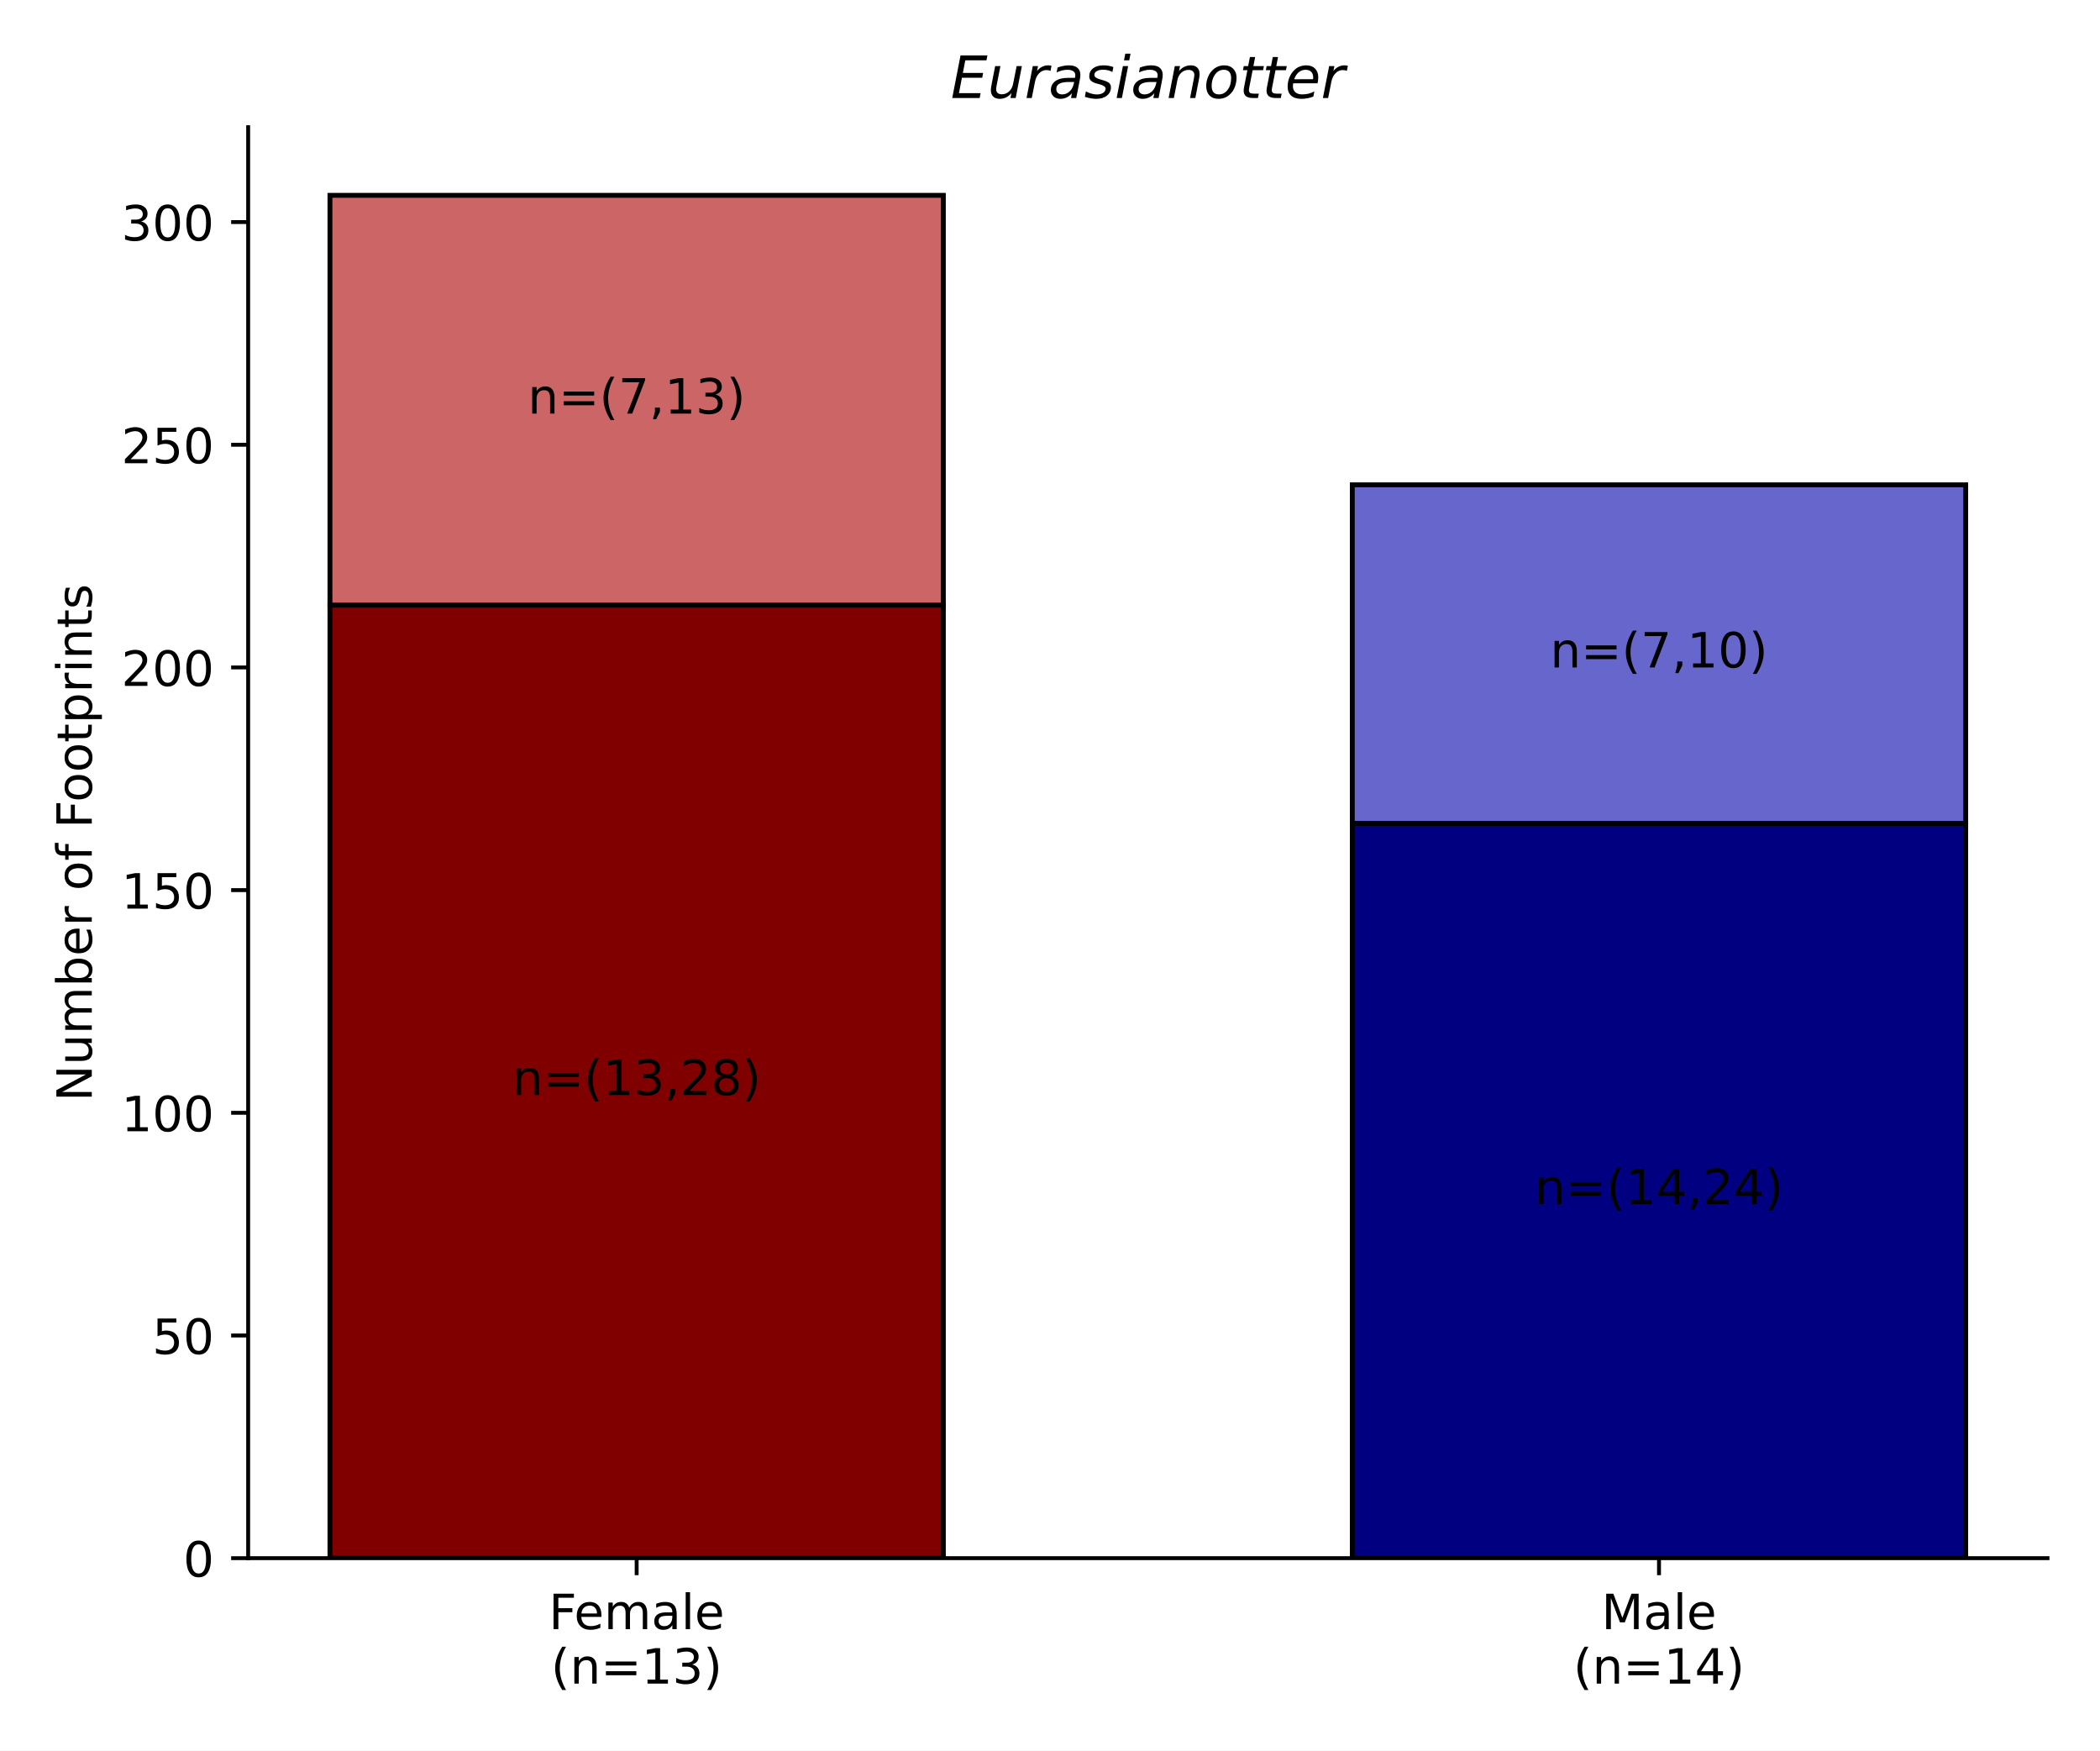
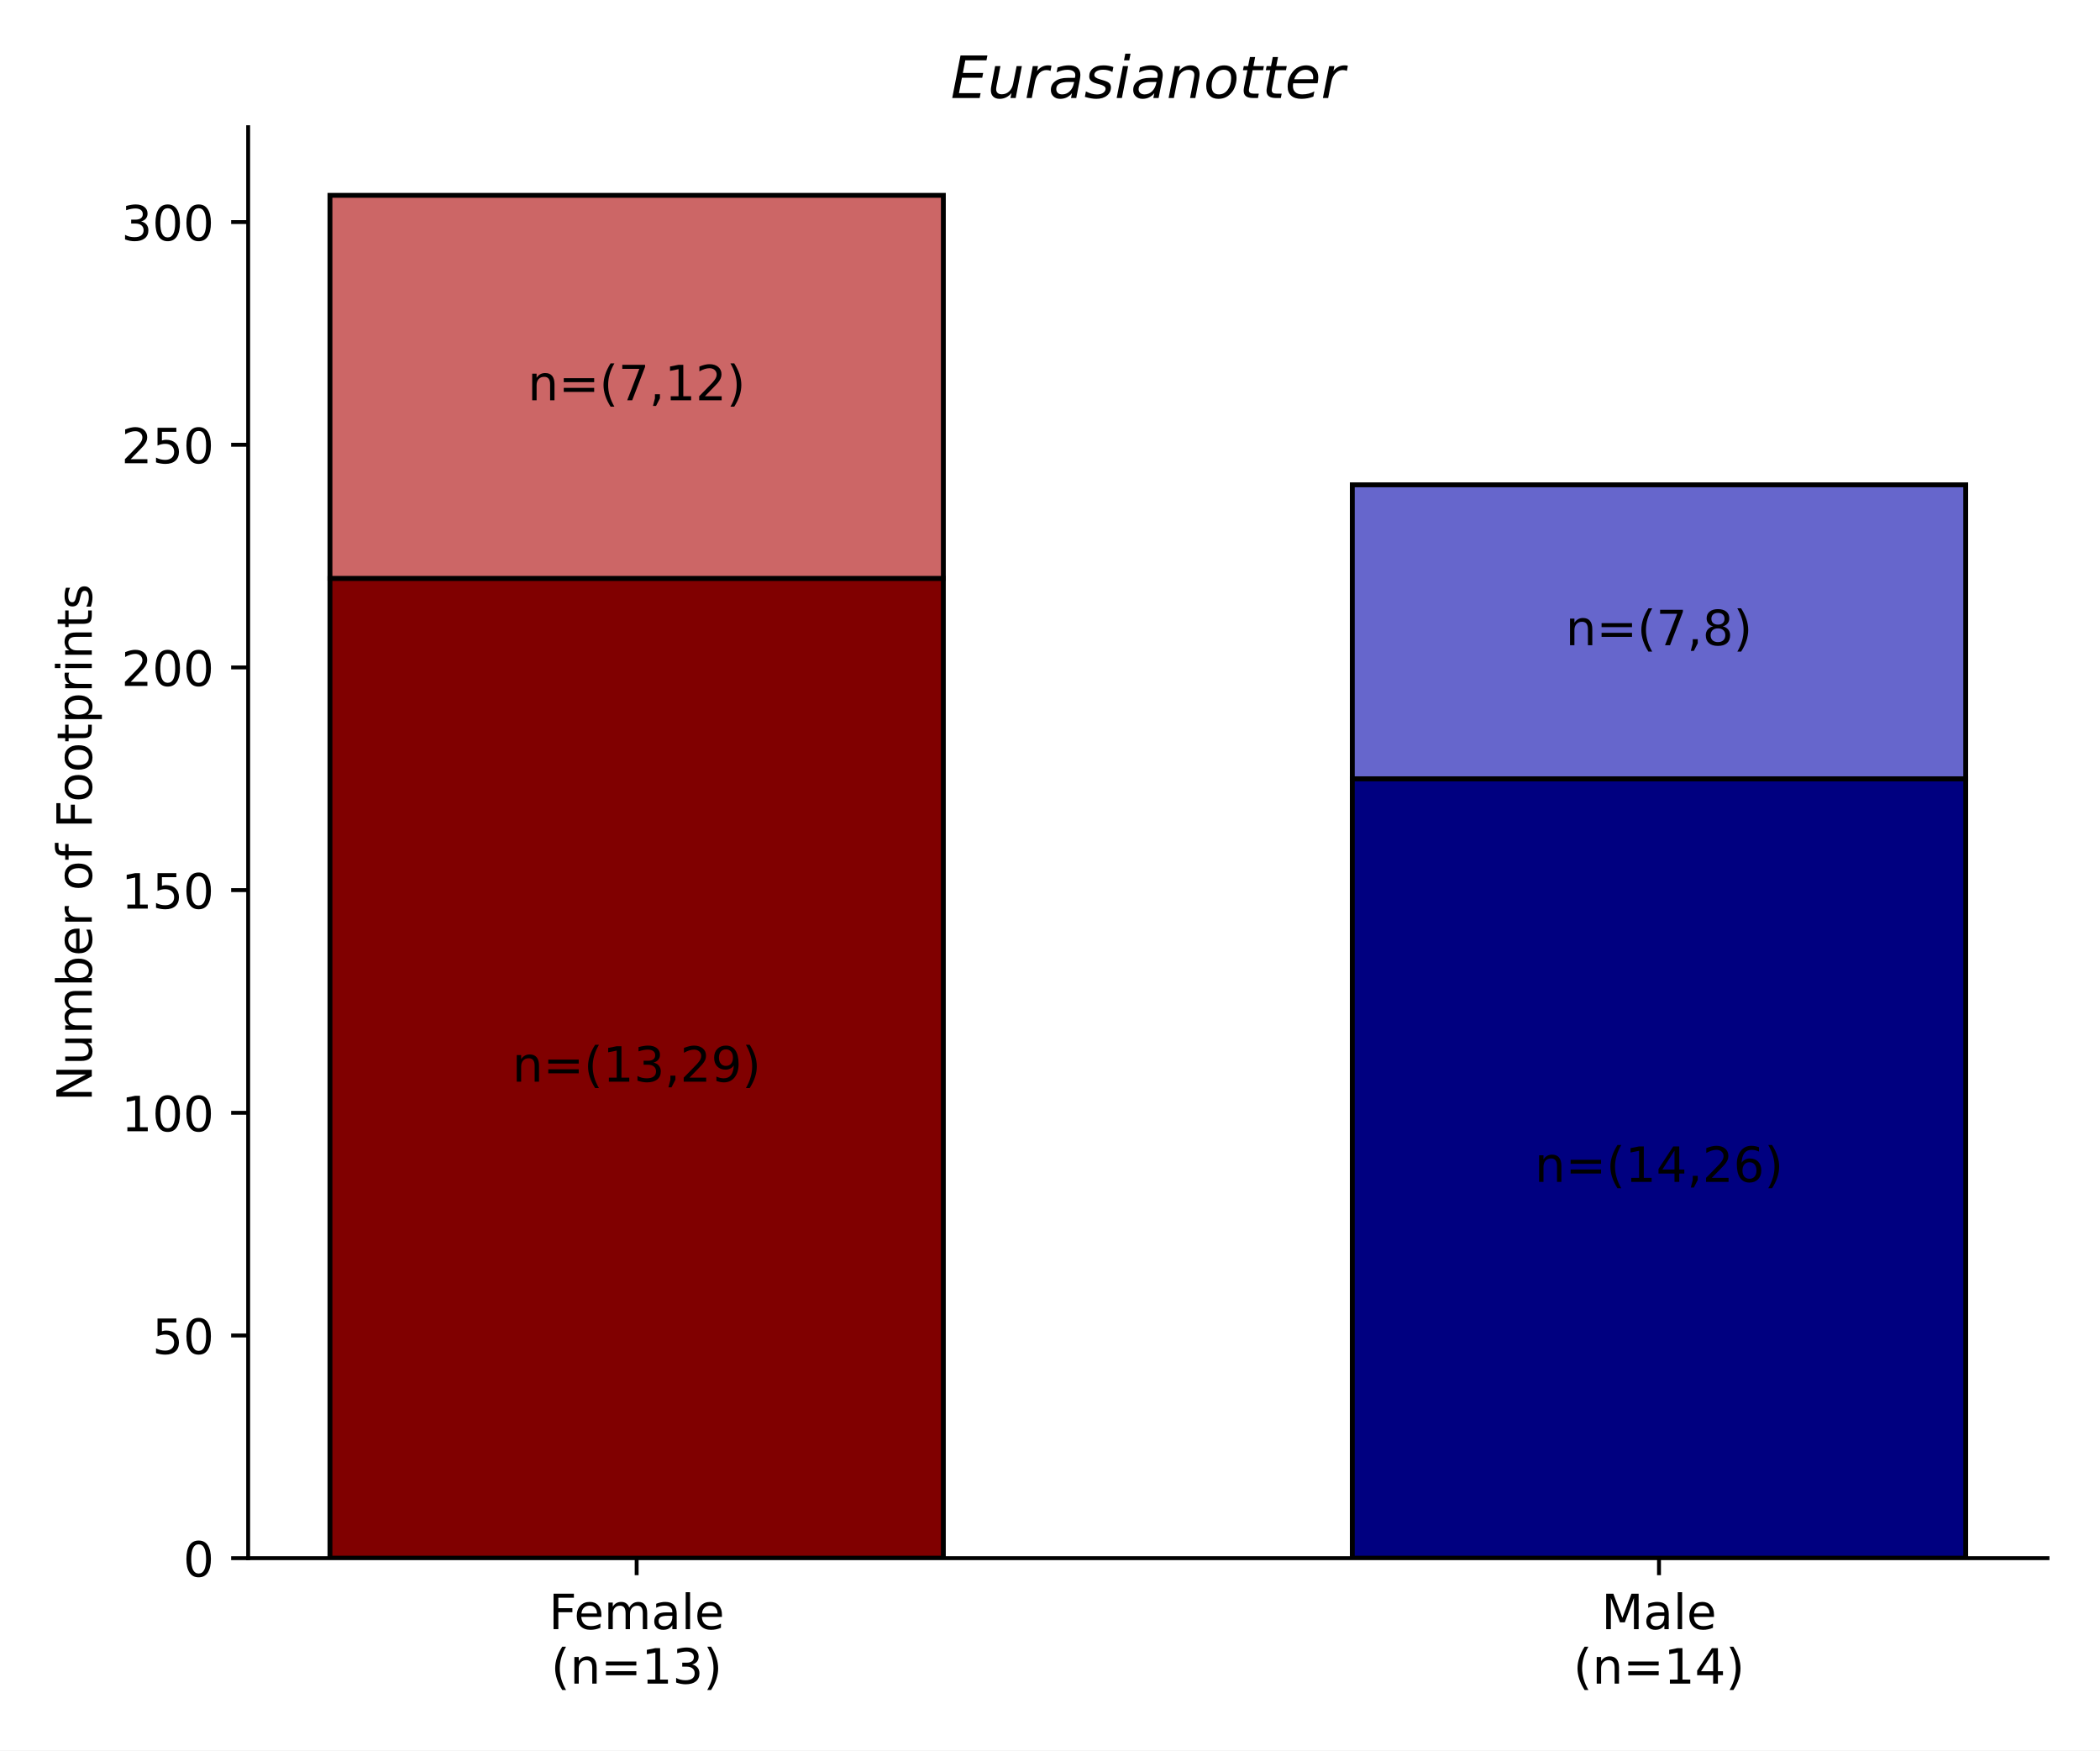
<svg xmlns="http://www.w3.org/2000/svg" xmlns:xlink="http://www.w3.org/1999/xlink" width="432pt" height="360pt" viewBox="0 0 432 360" version="1.1">
  <defs>
    <style type="text/css">*{stroke-linejoin: round; stroke-linecap: butt}</style>
  </defs>
  <g id="figure_1">
    <g id="patch_1">
      <path d="M 0 360  L 432 360  L 432 0  L 0 0  z " style="fill: #ffffff" />
    </g>
    <g id="axes_1">
      <g id="patch_2">
        <path d="M 51.05 320.456  L 421.2 320.456  L 421.2 26.16  L 51.05 26.16  z " style="fill: #ffffff" />
      </g>
      <g id="patch_3">
-         <path d="M 67.875 320.456  L 194.062 320.456  L 194.062 124.442  L 67.875 124.442  z " clip-path="url(#pac0dfcb87a)" style="fill: #800000; stroke: #000000; stroke-linejoin: miter" />
+         <path d="M 67.875 320.456  L 194.062 320.456  L 194.062 118.946  L 67.875 118.946  z " clip-path="url(#pa55d4dedec)" style="fill: #800000; stroke: #000000; stroke-linejoin: miter" />
      </g>
      <g id="patch_4">
-         <path d="M 278.188 320.456  L 404.375 320.456  L 404.375 169.324  L 278.188 169.324  z " clip-path="url(#pac0dfcb87a)" style="fill: #000080; stroke: #000000; stroke-linejoin: miter" />
+         <path d="M 278.188 320.456  L 404.375 320.456  L 404.375 160.164  L 278.188 160.164  z " clip-path="url(#pa55d4dedec)" style="fill: #000080; stroke: #000000; stroke-linejoin: miter" />
      </g>
      <g id="patch_5">
-         <path d="M 67.875 124.442  L 194.062 124.442  L 194.062 40.174  L 67.875 40.174  z " clip-path="url(#pac0dfcb87a)" style="fill: #cc6666; stroke: #000000; stroke-linejoin: miter" />
+         <path d="M 67.875 118.946  L 194.062 118.946  L 194.062 40.174  L 67.875 40.174  z " clip-path="url(#pa55d4dedec)" style="fill: #cc6666; stroke: #000000; stroke-linejoin: miter" />
      </g>
      <g id="patch_6">
-         <path d="M 278.188 169.324  L 404.375 169.324  L 404.375 99.711  L 278.188 99.711  z " clip-path="url(#pac0dfcb87a)" style="fill: #6666cc; stroke: #000000; stroke-linejoin: miter" />
+         <path d="M 278.188 160.164  L 404.375 160.164  L 404.375 99.711  L 278.188 99.711  z " clip-path="url(#pa55d4dedec)" style="fill: #6666cc; stroke: #000000; stroke-linejoin: miter" />
      </g>
      <g id="matplotlib.axis_1">
        <g id="xtick_1">
          <g id="line2d_1">
            <defs>
-               <path id="mb742d41ca9" d="M 0 0  L 0 3.5  " style="stroke: #000000; stroke-width: 0.8" />
+               <path id="m2c2fc488da" d="M 0 0  L 0 3.5  " style="stroke: #000000; stroke-width: 0.8" />
            </defs>
            <g>
-               <use xlink:href="#mb742d41ca9" x="130.969" y="320.456" style="stroke: #000000; stroke-width: 0.8" />
+               <use xlink:href="#m2c2fc488da" x="130.969" y="320.456" style="stroke: #000000; stroke-width: 0.8" />
            </g>
          </g>
          <g id="text_1">
            <g transform="translate(112.8914 335.0544) scale(0.1 -0.1)">
              <defs>
                <path id="DejaVuSans-46" d="M 628 4666  L 3309 4666  L 3309 4134  L 1259 4134  L 1259 2759  L 3109 2759  L 3109 2228  L 1259 2228  L 1259 0  L 628 0  L 628 4666  z " transform="scale(0.015625)" />
                <path id="DejaVuSans-65" d="M 3597 1894  L 3597 1613  L 953 1613  Q 991 1019 1311 708  Q 1631 397 2203 397  Q 2534 397 2845 478  Q 3156 559 3463 722  L 3463 178  Q 3153 47 2828 -22  Q 2503 -91 2169 -91  Q 1331 -91 842 396  Q 353 884 353 1716  Q 353 2575 817 3079  Q 1281 3584 2069 3584  Q 2775 3584 3186 3129  Q 3597 2675 3597 1894  z M 3022 2063  Q 3016 2534 2758 2815  Q 2500 3097 2075 3097  Q 1594 3097 1305 2825  Q 1016 2553 972 2059  L 3022 2063  z " transform="scale(0.015625)" />
                <path id="DejaVuSans-6d" d="M 3328 2828  Q 3544 3216 3844 3400  Q 4144 3584 4550 3584  Q 5097 3584 5394 3201  Q 5691 2819 5691 2113  L 5691 0  L 5113 0  L 5113 2094  Q 5113 2597 4934 2840  Q 4756 3084 4391 3084  Q 3944 3084 3684 2787  Q 3425 2491 3425 1978  L 3425 0  L 2847 0  L 2847 2094  Q 2847 2600 2669 2842  Q 2491 3084 2119 3084  Q 1678 3084 1418 2786  Q 1159 2488 1159 1978  L 1159 0  L 581 0  L 581 3500  L 1159 3500  L 1159 2956  Q 1356 3278 1631 3431  Q 1906 3584 2284 3584  Q 2666 3584 2933 3390  Q 3200 3197 3328 2828  z " transform="scale(0.015625)" />
                <path id="DejaVuSans-61" d="M 2194 1759  Q 1497 1759 1228 1600  Q 959 1441 959 1056  Q 959 750 1161 570  Q 1363 391 1709 391  Q 2188 391 2477 730  Q 2766 1069 2766 1631  L 2766 1759  L 2194 1759  z M 3341 1997  L 3341 0  L 2766 0  L 2766 531  Q 2569 213 2275 61  Q 1981 -91 1556 -91  Q 1019 -91 701 211  Q 384 513 384 1019  Q 384 1609 779 1909  Q 1175 2209 1959 2209  L 2766 2209  L 2766 2266  Q 2766 2663 2505 2880  Q 2244 3097 1772 3097  Q 1472 3097 1187 3025  Q 903 2953 641 2809  L 641 3341  Q 956 3463 1253 3523  Q 1550 3584 1831 3584  Q 2591 3584 2966 3190  Q 3341 2797 3341 1997  z " transform="scale(0.015625)" />
                <path id="DejaVuSans-6c" d="M 603 4863  L 1178 4863  L 1178 0  L 603 0  L 603 4863  z " transform="scale(0.015625)" />
              </defs>
              <use xlink:href="#DejaVuSans-46" />
              <use xlink:href="#DejaVuSans-65" transform="translate(52.01953 0)" />
              <use xlink:href="#DejaVuSans-6d" transform="translate(113.543 0)" />
              <use xlink:href="#DejaVuSans-61" transform="translate(210.9551 0)" />
              <use xlink:href="#DejaVuSans-6c" transform="translate(272.2344 0)" />
              <use xlink:href="#DejaVuSans-65" transform="translate(300.0176 0)" />
            </g>
            <g transform="translate(113.3461 346.2523) scale(0.1 -0.1)">
              <defs>
                <path id="DejaVuSans-28" d="M 1984 4856  Q 1566 4138 1362 3434  Q 1159 2731 1159 2009  Q 1159 1288 1364 580  Q 1569 -128 1984 -844  L 1484 -844  Q 1016 -109 783 600  Q 550 1309 550 2009  Q 550 2706 781 3412  Q 1013 4119 1484 4856  L 1984 4856  z " transform="scale(0.015625)" />
                <path id="DejaVuSans-6e" d="M 3513 2113  L 3513 0  L 2938 0  L 2938 2094  Q 2938 2591 2744 2837  Q 2550 3084 2163 3084  Q 1697 3084 1428 2787  Q 1159 2491 1159 1978  L 1159 0  L 581 0  L 581 3500  L 1159 3500  L 1159 2956  Q 1366 3272 1645 3428  Q 1925 3584 2291 3584  Q 2894 3584 3203 3211  Q 3513 2838 3513 2113  z " transform="scale(0.015625)" />
                <path id="DejaVuSans-3d" d="M 678 2906  L 4684 2906  L 4684 2381  L 678 2381  L 678 2906  z M 678 1631  L 4684 1631  L 4684 1100  L 678 1100  L 678 1631  z " transform="scale(0.015625)" />
                <path id="DejaVuSans-31" d="M 794 531  L 1825 531  L 1825 4091  L 703 3866  L 703 4441  L 1819 4666  L 2450 4666  L 2450 531  L 3481 531  L 3481 0  L 794 0  L 794 531  z " transform="scale(0.015625)" />
                <path id="DejaVuSans-33" d="M 2597 2516  Q 3050 2419 3304 2112  Q 3559 1806 3559 1356  Q 3559 666 3084 287  Q 2609 -91 1734 -91  Q 1441 -91 1130 -33  Q 819 25 488 141  L 488 750  Q 750 597 1062 519  Q 1375 441 1716 441  Q 2309 441 2620 675  Q 2931 909 2931 1356  Q 2931 1769 2642 2001  Q 2353 2234 1838 2234  L 1294 2234  L 1294 2753  L 1863 2753  Q 2328 2753 2575 2939  Q 2822 3125 2822 3475  Q 2822 3834 2567 4026  Q 2313 4219 1838 4219  Q 1578 4219 1281 4162  Q 984 4106 628 3988  L 628 4550  Q 988 4650 1302 4700  Q 1616 4750 1894 4750  Q 2613 4750 3031 4423  Q 3450 4097 3450 3541  Q 3450 3153 3228 2886  Q 3006 2619 2597 2516  z " transform="scale(0.015625)" />
                <path id="DejaVuSans-29" d="M 513 4856  L 1013 4856  Q 1481 4119 1714 3412  Q 1947 2706 1947 2009  Q 1947 1309 1714 600  Q 1481 -109 1013 -844  L 513 -844  Q 928 -128 1133 580  Q 1338 1288 1338 2009  Q 1338 2731 1133 3434  Q 928 4138 513 4856  z " transform="scale(0.015625)" />
              </defs>
              <use xlink:href="#DejaVuSans-28" />
              <use xlink:href="#DejaVuSans-6e" transform="translate(39.01367 0)" />
              <use xlink:href="#DejaVuSans-3d" transform="translate(102.3926 0)" />
              <use xlink:href="#DejaVuSans-31" transform="translate(186.1816 0)" />
              <use xlink:href="#DejaVuSans-33" transform="translate(249.8047 0)" />
              <use xlink:href="#DejaVuSans-29" transform="translate(313.4277 0)" />
            </g>
          </g>
        </g>
        <g id="xtick_2">
          <g id="line2d_2">
            <g>
-               <use xlink:href="#mb742d41ca9" x="341.281" y="320.456" style="stroke: #000000; stroke-width: 0.8" />
+               <use xlink:href="#m2c2fc488da" x="341.281" y="320.456" style="stroke: #000000; stroke-width: 0.8" />
            </g>
          </g>
          <g id="text_2">
            <g transform="translate(329.4375 335.0544) scale(0.1 -0.1)">
              <defs>
                <path id="DejaVuSans-4d" d="M 628 4666  L 1569 4666  L 2759 1491  L 3956 4666  L 4897 4666  L 4897 0  L 4281 0  L 4281 4097  L 3078 897  L 2444 897  L 1241 4097  L 1241 0  L 628 0  L 628 4666  z " transform="scale(0.015625)" />
              </defs>
              <use xlink:href="#DejaVuSans-4d" />
              <use xlink:href="#DejaVuSans-61" transform="translate(86.2793 0)" />
              <use xlink:href="#DejaVuSans-6c" transform="translate(147.5586 0)" />
              <use xlink:href="#DejaVuSans-65" transform="translate(175.3418 0)" />
            </g>
            <g transform="translate(323.6586 346.2523) scale(0.1 -0.1)">
              <defs>
                <path id="DejaVuSans-34" d="M 2419 4116  L 825 1625  L 2419 1625  L 2419 4116  z M 2253 4666  L 3047 4666  L 3047 1625  L 3713 1625  L 3713 1100  L 3047 1100  L 3047 0  L 2419 0  L 2419 1100  L 313 1100  L 313 1709  L 2253 4666  z " transform="scale(0.015625)" />
              </defs>
              <use xlink:href="#DejaVuSans-28" />
              <use xlink:href="#DejaVuSans-6e" transform="translate(39.01367 0)" />
              <use xlink:href="#DejaVuSans-3d" transform="translate(102.3926 0)" />
              <use xlink:href="#DejaVuSans-31" transform="translate(186.1816 0)" />
              <use xlink:href="#DejaVuSans-34" transform="translate(249.8047 0)" />
              <use xlink:href="#DejaVuSans-29" transform="translate(313.4277 0)" />
            </g>
          </g>
        </g>
      </g>
      <g id="matplotlib.axis_2">
        <g id="ytick_1">
          <g id="line2d_3">
            <defs>
-               <path id="md3eb523bf8" d="M 0 0  L -3.5 0  " style="stroke: #000000; stroke-width: 0.8" />
+               <path id="md682f936d0" d="M 0 0  L -3.5 0  " style="stroke: #000000; stroke-width: 0.8" />
            </defs>
            <g>
-               <use xlink:href="#md3eb523bf8" x="51.05" y="320.456" style="stroke: #000000; stroke-width: 0.8" />
+               <use xlink:href="#md682f936d0" x="51.05" y="320.456" style="stroke: #000000; stroke-width: 0.8" />
            </g>
          </g>
          <g id="text_3">
            <g transform="translate(37.6875 324.2552) scale(0.1 -0.1)">
              <defs>
                <path id="DejaVuSans-30" d="M 2034 4250  Q 1547 4250 1301 3770  Q 1056 3291 1056 2328  Q 1056 1369 1301 889  Q 1547 409 2034 409  Q 2525 409 2770 889  Q 3016 1369 3016 2328  Q 3016 3291 2770 3770  Q 2525 4250 2034 4250  z M 2034 4750  Q 2819 4750 3233 4129  Q 3647 3509 3647 2328  Q 3647 1150 3233 529  Q 2819 -91 2034 -91  Q 1250 -91 836 529  Q 422 1150 422 2328  Q 422 3509 836 4129  Q 1250 4750 2034 4750  z " transform="scale(0.015625)" />
              </defs>
              <use xlink:href="#DejaVuSans-30" />
            </g>
          </g>
        </g>
        <g id="ytick_2">
          <g id="line2d_4">
            <g>
-               <use xlink:href="#md3eb523bf8" x="51.05" y="274.658" style="stroke: #000000; stroke-width: 0.8" />
+               <use xlink:href="#md682f936d0" x="51.05" y="274.658" style="stroke: #000000; stroke-width: 0.8" />
            </g>
          </g>
          <g id="text_4">
            <g transform="translate(31.325 278.4575) scale(0.1 -0.1)">
              <defs>
                <path id="DejaVuSans-35" d="M 691 4666  L 3169 4666  L 3169 4134  L 1269 4134  L 1269 2991  Q 1406 3038 1543 3061  Q 1681 3084 1819 3084  Q 2600 3084 3056 2656  Q 3513 2228 3513 1497  Q 3513 744 3044 326  Q 2575 -91 1722 -91  Q 1428 -91 1123 -41  Q 819 9 494 109  L 494 744  Q 775 591 1075 516  Q 1375 441 1709 441  Q 2250 441 2565 725  Q 2881 1009 2881 1497  Q 2881 1984 2565 2268  Q 2250 2553 1709 2553  Q 1456 2553 1204 2497  Q 953 2441 691 2322  L 691 4666  z " transform="scale(0.015625)" />
              </defs>
              <use xlink:href="#DejaVuSans-35" />
              <use xlink:href="#DejaVuSans-30" transform="translate(63.62305 0)" />
            </g>
          </g>
        </g>
        <g id="ytick_3">
          <g id="line2d_5">
            <g>
-               <use xlink:href="#md3eb523bf8" x="51.05" y="228.861" style="stroke: #000000; stroke-width: 0.8" />
+               <use xlink:href="#md682f936d0" x="51.05" y="228.861" style="stroke: #000000; stroke-width: 0.8" />
            </g>
          </g>
          <g id="text_5">
            <g transform="translate(24.9625 232.6598) scale(0.1 -0.1)">
              <use xlink:href="#DejaVuSans-31" />
              <use xlink:href="#DejaVuSans-30" transform="translate(63.62305 0)" />
              <use xlink:href="#DejaVuSans-30" transform="translate(127.2461 0)" />
            </g>
          </g>
        </g>
        <g id="ytick_4">
          <g id="line2d_6">
            <g>
-               <use xlink:href="#md3eb523bf8" x="51.05" y="183.063" style="stroke: #000000; stroke-width: 0.8" />
+               <use xlink:href="#md682f936d0" x="51.05" y="183.063" style="stroke: #000000; stroke-width: 0.8" />
            </g>
          </g>
          <g id="text_6">
            <g transform="translate(24.9625 186.8621) scale(0.1 -0.1)">
              <use xlink:href="#DejaVuSans-31" />
              <use xlink:href="#DejaVuSans-35" transform="translate(63.62305 0)" />
              <use xlink:href="#DejaVuSans-30" transform="translate(127.2461 0)" />
            </g>
          </g>
        </g>
        <g id="ytick_5">
          <g id="line2d_7">
            <g>
-               <use xlink:href="#md3eb523bf8" x="51.05" y="137.265" style="stroke: #000000; stroke-width: 0.8" />
+               <use xlink:href="#md682f936d0" x="51.05" y="137.265" style="stroke: #000000; stroke-width: 0.8" />
            </g>
          </g>
          <g id="text_7">
            <g transform="translate(24.9625 141.0644) scale(0.1 -0.1)">
              <defs>
                <path id="DejaVuSans-32" d="M 1228 531  L 3431 531  L 3431 0  L 469 0  L 469 531  Q 828 903 1448 1529  Q 2069 2156 2228 2338  Q 2531 2678 2651 2914  Q 2772 3150 2772 3378  Q 2772 3750 2511 3984  Q 2250 4219 1831 4219  Q 1534 4219 1204 4116  Q 875 4013 500 3803  L 500 4441  Q 881 4594 1212 4672  Q 1544 4750 1819 4750  Q 2544 4750 2975 4387  Q 3406 4025 3406 3419  Q 3406 3131 3298 2873  Q 3191 2616 2906 2266  Q 2828 2175 2409 1742  Q 1991 1309 1228 531  z " transform="scale(0.015625)" />
              </defs>
              <use xlink:href="#DejaVuSans-32" />
              <use xlink:href="#DejaVuSans-30" transform="translate(63.62305 0)" />
              <use xlink:href="#DejaVuSans-30" transform="translate(127.2461 0)" />
            </g>
          </g>
        </g>
        <g id="ytick_6">
          <g id="line2d_8">
            <g>
-               <use xlink:href="#md3eb523bf8" x="51.05" y="91.468" style="stroke: #000000; stroke-width: 0.8" />
+               <use xlink:href="#md682f936d0" x="51.05" y="91.468" style="stroke: #000000; stroke-width: 0.8" />
            </g>
          </g>
          <g id="text_8">
            <g transform="translate(24.9625 95.26673) scale(0.1 -0.1)">
              <use xlink:href="#DejaVuSans-32" />
              <use xlink:href="#DejaVuSans-35" transform="translate(63.62305 0)" />
              <use xlink:href="#DejaVuSans-30" transform="translate(127.2461 0)" />
            </g>
          </g>
        </g>
        <g id="ytick_7">
          <g id="line2d_9">
            <g>
-               <use xlink:href="#md3eb523bf8" x="51.05" y="45.67" style="stroke: #000000; stroke-width: 0.8" />
+               <use xlink:href="#md682f936d0" x="51.05" y="45.67" style="stroke: #000000; stroke-width: 0.8" />
            </g>
          </g>
          <g id="text_9">
            <g transform="translate(24.9625 49.46904) scale(0.1 -0.1)">
              <use xlink:href="#DejaVuSans-33" />
              <use xlink:href="#DejaVuSans-30" transform="translate(63.62305 0)" />
              <use xlink:href="#DejaVuSans-30" transform="translate(127.2461 0)" />
            </g>
          </g>
        </g>
        <g id="text_10">
          <g transform="translate(18.88281 226.5174) rotate(-90) scale(0.1 -0.1)">
            <defs>
              <path id="DejaVuSans-4e" d="M 628 4666  L 1478 4666  L 3547 763  L 3547 4666  L 4159 4666  L 4159 0  L 3309 0  L 1241 3903  L 1241 0  L 628 0  L 628 4666  z " transform="scale(0.015625)" />
              <path id="DejaVuSans-75" d="M 544 1381  L 544 3500  L 1119 3500  L 1119 1403  Q 1119 906 1312 657  Q 1506 409 1894 409  Q 2359 409 2629 706  Q 2900 1003 2900 1516  L 2900 3500  L 3475 3500  L 3475 0  L 2900 0  L 2900 538  Q 2691 219 2414 64  Q 2138 -91 1772 -91  Q 1169 -91 856 284  Q 544 659 544 1381  z M 1991 3584  L 1991 3584  z " transform="scale(0.015625)" />
              <path id="DejaVuSans-62" d="M 3116 1747  Q 3116 2381 2855 2742  Q 2594 3103 2138 3103  Q 1681 3103 1420 2742  Q 1159 2381 1159 1747  Q 1159 1113 1420 752  Q 1681 391 2138 391  Q 2594 391 2855 752  Q 3116 1113 3116 1747  z M 1159 2969  Q 1341 3281 1617 3432  Q 1894 3584 2278 3584  Q 2916 3584 3314 3078  Q 3713 2572 3713 1747  Q 3713 922 3314 415  Q 2916 -91 2278 -91  Q 1894 -91 1617 61  Q 1341 213 1159 525  L 1159 0  L 581 0  L 581 4863  L 1159 4863  L 1159 2969  z " transform="scale(0.015625)" />
              <path id="DejaVuSans-72" d="M 2631 2963  Q 2534 3019 2420 3045  Q 2306 3072 2169 3072  Q 1681 3072 1420 2755  Q 1159 2438 1159 1844  L 1159 0  L 581 0  L 581 3500  L 1159 3500  L 1159 2956  Q 1341 3275 1631 3429  Q 1922 3584 2338 3584  Q 2397 3584 2469 3576  Q 2541 3569 2628 3553  L 2631 2963  z " transform="scale(0.015625)" />
              <path id="DejaVuSans-20" transform="scale(0.015625)" />
              <path id="DejaVuSans-6f" d="M 1959 3097  Q 1497 3097 1228 2736  Q 959 2375 959 1747  Q 959 1119 1226 758  Q 1494 397 1959 397  Q 2419 397 2687 759  Q 2956 1122 2956 1747  Q 2956 2369 2687 2733  Q 2419 3097 1959 3097  z M 1959 3584  Q 2709 3584 3137 3096  Q 3566 2609 3566 1747  Q 3566 888 3137 398  Q 2709 -91 1959 -91  Q 1206 -91 779 398  Q 353 888 353 1747  Q 353 2609 779 3096  Q 1206 3584 1959 3584  z " transform="scale(0.015625)" />
              <path id="DejaVuSans-66" d="M 2375 4863  L 2375 4384  L 1825 4384  Q 1516 4384 1395 4259  Q 1275 4134 1275 3809  L 1275 3500  L 2222 3500  L 2222 3053  L 1275 3053  L 1275 0  L 697 0  L 697 3053  L 147 3053  L 147 3500  L 697 3500  L 697 3744  Q 697 4328 969 4595  Q 1241 4863 1831 4863  L 2375 4863  z " transform="scale(0.015625)" />
              <path id="DejaVuSans-74" d="M 1172 4494  L 1172 3500  L 2356 3500  L 2356 3053  L 1172 3053  L 1172 1153  Q 1172 725 1289 603  Q 1406 481 1766 481  L 2356 481  L 2356 0  L 1766 0  Q 1100 0 847 248  Q 594 497 594 1153  L 594 3053  L 172 3053  L 172 3500  L 594 3500  L 594 4494  L 1172 4494  z " transform="scale(0.015625)" />
              <path id="DejaVuSans-70" d="M 1159 525  L 1159 -1331  L 581 -1331  L 581 3500  L 1159 3500  L 1159 2969  Q 1341 3281 1617 3432  Q 1894 3584 2278 3584  Q 2916 3584 3314 3078  Q 3713 2572 3713 1747  Q 3713 922 3314 415  Q 2916 -91 2278 -91  Q 1894 -91 1617 61  Q 1341 213 1159 525  z M 3116 1747  Q 3116 2381 2855 2742  Q 2594 3103 2138 3103  Q 1681 3103 1420 2742  Q 1159 2381 1159 1747  Q 1159 1113 1420 752  Q 1681 391 2138 391  Q 2594 391 2855 752  Q 3116 1113 3116 1747  z " transform="scale(0.015625)" />
              <path id="DejaVuSans-69" d="M 603 3500  L 1178 3500  L 1178 0  L 603 0  L 603 3500  z M 603 4863  L 1178 4863  L 1178 4134  L 603 4134  L 603 4863  z " transform="scale(0.015625)" />
              <path id="DejaVuSans-73" d="M 2834 3397  L 2834 2853  Q 2591 2978 2328 3040  Q 2066 3103 1784 3103  Q 1356 3103 1142 2972  Q 928 2841 928 2578  Q 928 2378 1081 2264  Q 1234 2150 1697 2047  L 1894 2003  Q 2506 1872 2764 1633  Q 3022 1394 3022 966  Q 3022 478 2636 193  Q 2250 -91 1575 -91  Q 1294 -91 989 -36  Q 684 19 347 128  L 347 722  Q 666 556 975 473  Q 1284 391 1588 391  Q 1994 391 2212 530  Q 2431 669 2431 922  Q 2431 1156 2273 1281  Q 2116 1406 1581 1522  L 1381 1569  Q 847 1681 609 1914  Q 372 2147 372 2553  Q 372 3047 722 3315  Q 1072 3584 1716 3584  Q 2034 3584 2315 3537  Q 2597 3491 2834 3397  z " transform="scale(0.015625)" />
            </defs>
            <use xlink:href="#DejaVuSans-4e" />
            <use xlink:href="#DejaVuSans-75" transform="translate(74.80469 0)" />
            <use xlink:href="#DejaVuSans-6d" transform="translate(138.1836 0)" />
            <use xlink:href="#DejaVuSans-62" transform="translate(235.5957 0)" />
            <use xlink:href="#DejaVuSans-65" transform="translate(299.0723 0)" />
            <use xlink:href="#DejaVuSans-72" transform="translate(360.5957 0)" />
            <use xlink:href="#DejaVuSans-20" transform="translate(401.709 0)" />
            <use xlink:href="#DejaVuSans-6f" transform="translate(433.4961 0)" />
            <use xlink:href="#DejaVuSans-66" transform="translate(494.6777 0)" />
            <use xlink:href="#DejaVuSans-20" transform="translate(529.8828 0)" />
            <use xlink:href="#DejaVuSans-46" transform="translate(561.6699 0)" />
            <use xlink:href="#DejaVuSans-6f" transform="translate(615.5645 0)" />
            <use xlink:href="#DejaVuSans-6f" transform="translate(676.7461 0)" />
            <use xlink:href="#DejaVuSans-74" transform="translate(737.9277 0)" />
            <use xlink:href="#DejaVuSans-70" transform="translate(777.1367 0)" />
            <use xlink:href="#DejaVuSans-72" transform="translate(840.6133 0)" />
            <use xlink:href="#DejaVuSans-69" transform="translate(881.7266 0)" />
            <use xlink:href="#DejaVuSans-6e" transform="translate(909.5098 0)" />
            <use xlink:href="#DejaVuSans-74" transform="translate(972.8887 0)" />
            <use xlink:href="#DejaVuSans-73" transform="translate(1012.098 0)" />
          </g>
        </g>
      </g>
      <g id="patch_7">
        <path d="M 51.05 320.456  L 51.05 26.16  " style="fill: none; stroke: #000000; stroke-width: 0.8; stroke-linejoin: miter; stroke-linecap: square" />
      </g>
      <g id="patch_8">
        <path d="M 51.05 320.456  L 421.2 320.456  " style="fill: none; stroke: #000000; stroke-width: 0.8; stroke-linejoin: miter; stroke-linecap: square" />
      </g>
      <g id="text_11">
-         <g transform="translate(105.3945 225.2083) scale(0.1 -0.1)">
+         <g transform="translate(105.3945 222.4604) scale(0.1 -0.1)">
          <defs>
            <path id="DejaVuSans-2c" d="M 750 794  L 1409 794  L 1409 256  L 897 -744  L 494 -744  L 750 256  L 750 794  z " transform="scale(0.015625)" />
-             <path id="DejaVuSans-38" d="M 2034 2216  Q 1584 2216 1326 1975  Q 1069 1734 1069 1313  Q 1069 891 1326 650  Q 1584 409 2034 409  Q 2484 409 2743 651  Q 3003 894 3003 1313  Q 3003 1734 2745 1975  Q 2488 2216 2034 2216  z M 1403 2484  Q 997 2584 770 2862  Q 544 3141 544 3541  Q 544 4100 942 4425  Q 1341 4750 2034 4750  Q 2731 4750 3128 4425  Q 3525 4100 3525 3541  Q 3525 3141 3298 2862  Q 3072 2584 2669 2484  Q 3125 2378 3379 2068  Q 3634 1759 3634 1313  Q 3634 634 3220 271  Q 2806 -91 2034 -91  Q 1263 -91 848 271  Q 434 634 434 1313  Q 434 1759 690 2068  Q 947 2378 1403 2484  z M 1172 3481  Q 1172 3119 1398 2916  Q 1625 2713 2034 2713  Q 2441 2713 2670 2916  Q 2900 3119 2900 3481  Q 2900 3844 2670 4047  Q 2441 4250 2034 4250  Q 1625 4250 1398 4047  Q 1172 3844 1172 3481  z " transform="scale(0.015625)" />
+             <path id="DejaVuSans-39" d="M 703 97  L 703 672  Q 941 559 1184 500  Q 1428 441 1663 441  Q 2288 441 2617 861  Q 2947 1281 2994 2138  Q 2813 1869 2534 1725  Q 2256 1581 1919 1581  Q 1219 1581 811 2004  Q 403 2428 403 3163  Q 403 3881 828 4315  Q 1253 4750 1959 4750  Q 2769 4750 3195 4129  Q 3622 3509 3622 2328  Q 3622 1225 3098 567  Q 2575 -91 1691 -91  Q 1453 -91 1209 -44  Q 966 3 703 97  z M 1959 2075  Q 2384 2075 2632 2365  Q 2881 2656 2881 3163  Q 2881 3666 2632 3958  Q 2384 4250 1959 4250  Q 1534 4250 1286 3958  Q 1038 3666 1038 3163  Q 1038 2656 1286 2365  Q 1534 2075 1959 2075  z " transform="scale(0.015625)" />
          </defs>
          <use xlink:href="#DejaVuSans-6e" />
          <use xlink:href="#DejaVuSans-3d" transform="translate(63.37891 0)" />
          <use xlink:href="#DejaVuSans-28" transform="translate(147.168 0)" />
          <use xlink:href="#DejaVuSans-31" transform="translate(186.1816 0)" />
          <use xlink:href="#DejaVuSans-33" transform="translate(249.8047 0)" />
          <use xlink:href="#DejaVuSans-2c" transform="translate(313.4277 0)" />
          <use xlink:href="#DejaVuSans-32" transform="translate(345.2148 0)" />
-           <use xlink:href="#DejaVuSans-38" transform="translate(408.8379 0)" />
+           <use xlink:href="#DejaVuSans-39" transform="translate(408.8379 0)" />
          <use xlink:href="#DejaVuSans-29" transform="translate(472.4609 0)" />
        </g>
      </g>
      <g id="text_12">
-         <g transform="translate(315.707 247.6492) scale(0.1 -0.1)">
+         <g transform="translate(315.707 243.0694) scale(0.1 -0.1)">
+           <defs>
+             <path id="DejaVuSans-36" d="M 2113 2584  Q 1688 2584 1439 2293  Q 1191 2003 1191 1497  Q 1191 994 1439 701  Q 1688 409 2113 409  Q 2538 409 2786 701  Q 3034 994 3034 1497  Q 3034 2003 2786 2293  Q 2538 2584 2113 2584  z M 3366 4563  L 3366 3988  Q 3128 4100 2886 4159  Q 2644 4219 2406 4219  Q 1781 4219 1451 3797  Q 1122 3375 1075 2522  Q 1259 2794 1537 2939  Q 1816 3084 2150 3084  Q 2853 3084 3261 2657  Q 3669 2231 3669 1497  Q 3669 778 3244 343  Q 2819 -91 2113 -91  Q 1303 -91 875 529  Q 447 1150 447 2328  Q 447 3434 972 4092  Q 1497 4750 2381 4750  Q 2619 4750 2861 4703  Q 3103 4656 3366 4563  z " transform="scale(0.015625)" />
+           </defs>
          <use xlink:href="#DejaVuSans-6e" />
          <use xlink:href="#DejaVuSans-3d" transform="translate(63.37891 0)" />
          <use xlink:href="#DejaVuSans-28" transform="translate(147.168 0)" />
          <use xlink:href="#DejaVuSans-31" transform="translate(186.1816 0)" />
          <use xlink:href="#DejaVuSans-34" transform="translate(249.8047 0)" />
          <use xlink:href="#DejaVuSans-2c" transform="translate(313.4277 0)" />
          <use xlink:href="#DejaVuSans-32" transform="translate(345.2148 0)" />
-           <use xlink:href="#DejaVuSans-34" transform="translate(408.8379 0)" />
+           <use xlink:href="#DejaVuSans-36" transform="translate(408.8379 0)" />
          <use xlink:href="#DejaVuSans-29" transform="translate(472.4609 0)" />
        </g>
      </g>
      <g id="text_13">
-         <g transform="translate(108.5758 85.06735) scale(0.1 -0.1)">
+         <g transform="translate(108.5758 82.31949) scale(0.1 -0.1)">
          <defs>
            <path id="DejaVuSans-37" d="M 525 4666  L 3525 4666  L 3525 4397  L 1831 0  L 1172 0  L 2766 4134  L 525 4134  L 525 4666  z " transform="scale(0.015625)" />
          </defs>
          <use xlink:href="#DejaVuSans-6e" />
          <use xlink:href="#DejaVuSans-3d" transform="translate(63.37891 0)" />
          <use xlink:href="#DejaVuSans-28" transform="translate(147.168 0)" />
          <use xlink:href="#DejaVuSans-37" transform="translate(186.1816 0)" />
          <use xlink:href="#DejaVuSans-2c" transform="translate(249.8047 0)" />
          <use xlink:href="#DejaVuSans-31" transform="translate(281.5918 0)" />
-           <use xlink:href="#DejaVuSans-33" transform="translate(345.2148 0)" />
+           <use xlink:href="#DejaVuSans-32" transform="translate(345.2148 0)" />
          <use xlink:href="#DejaVuSans-29" transform="translate(408.8379 0)" />
        </g>
      </g>
      <g id="text_14">
-         <g transform="translate(318.8883 137.2767) scale(0.1 -0.1)">
+         <g transform="translate(322.0695 132.697) scale(0.1 -0.1)">
+           <defs>
+             <path id="DejaVuSans-38" d="M 2034 2216  Q 1584 2216 1326 1975  Q 1069 1734 1069 1313  Q 1069 891 1326 650  Q 1584 409 2034 409  Q 2484 409 2743 651  Q 3003 894 3003 1313  Q 3003 1734 2745 1975  Q 2488 2216 2034 2216  z M 1403 2484  Q 997 2584 770 2862  Q 544 3141 544 3541  Q 544 4100 942 4425  Q 1341 4750 2034 4750  Q 2731 4750 3128 4425  Q 3525 4100 3525 3541  Q 3525 3141 3298 2862  Q 3072 2584 2669 2484  Q 3125 2378 3379 2068  Q 3634 1759 3634 1313  Q 3634 634 3220 271  Q 2806 -91 2034 -91  Q 1263 -91 848 271  Q 434 634 434 1313  Q 434 1759 690 2068  Q 947 2378 1403 2484  z M 1172 3481  Q 1172 3119 1398 2916  Q 1625 2713 2034 2713  Q 2441 2713 2670 2916  Q 2900 3119 2900 3481  Q 2900 3844 2670 4047  Q 2441 4250 2034 4250  Q 1625 4250 1398 4047  Q 1172 3844 1172 3481  z " transform="scale(0.015625)" />
+           </defs>
          <use xlink:href="#DejaVuSans-6e" />
          <use xlink:href="#DejaVuSans-3d" transform="translate(63.37891 0)" />
          <use xlink:href="#DejaVuSans-28" transform="translate(147.168 0)" />
          <use xlink:href="#DejaVuSans-37" transform="translate(186.1816 0)" />
          <use xlink:href="#DejaVuSans-2c" transform="translate(249.8047 0)" />
-           <use xlink:href="#DejaVuSans-31" transform="translate(281.5918 0)" />
-           <use xlink:href="#DejaVuSans-30" transform="translate(345.2148 0)" />
-           <use xlink:href="#DejaVuSans-29" transform="translate(408.8379 0)" />
+           <use xlink:href="#DejaVuSans-38" transform="translate(281.5918 0)" />
+           <use xlink:href="#DejaVuSans-29" transform="translate(345.2148 0)" />
        </g>
      </g>
      <g id="text_15">
        <g transform="translate(195.565 20.16) scale(0.12 -0.12)">
          <defs>
            <path id="DejaVuSans-Oblique-45" d="M 1081 4666  L 4031 4666  L 3928 4134  L 1606 4134  L 1338 2753  L 3566 2753  L 3463 2222  L 1234 2222  L 909 531  L 3284 531  L 3181 0  L 172 0  L 1081 4666  z " transform="scale(0.015625)" />
            <path id="DejaVuSans-Oblique-75" d="M 428 1388  L 838 3500  L 1416 3500  L 1006 1409  Q 975 1256 961 1147  Q 947 1038 947 966  Q 947 700 1109 554  Q 1272 409 1569 409  Q 2031 409 2368 721  Q 2706 1034 2809 1563  L 3194 3500  L 3769 3500  L 3091 0  L 2516 0  L 2631 550  Q 2388 244 2052 76  Q 1716 -91 1338 -91  Q 878 -91 622 161  Q 366 413 366 863  Q 366 956 381 1097  Q 397 1238 428 1388  z " transform="scale(0.015625)" />
            <path id="DejaVuSans-Oblique-72" d="M 2853 2969  Q 2766 3016 2653 3041  Q 2541 3066 2413 3066  Q 1953 3066 1609 2717  Q 1266 2369 1153 1784  L 800 0  L 225 0  L 909 3500  L 1484 3500  L 1375 2956  Q 1603 3259 1920 3421  Q 2238 3584 2597 3584  Q 2691 3584 2781 3573  Q 2872 3563 2963 3538  L 2853 2969  z " transform="scale(0.015625)" />
            <path id="DejaVuSans-Oblique-61" d="M 3438 1997  L 3047 0  L 2472 0  L 2578 531  Q 2325 219 2001 64  Q 1678 -91 1281 -91  Q 834 -91 548 182  Q 263 456 263 884  Q 263 1497 752 1853  Q 1241 2209 2100 2209  L 2900 2209  L 2931 2363  Q 2938 2388 2941 2417  Q 2944 2447 2944 2509  Q 2944 2788 2717 2942  Q 2491 3097 2081 3097  Q 1800 3097 1504 3025  Q 1209 2953 897 2809  L 997 3341  Q 1322 3463 1633 3523  Q 1944 3584 2234 3584  Q 2853 3584 3176 3315  Q 3500 3047 3500 2534  Q 3500 2431 3484 2292  Q 3469 2153 3438 1997  z M 2816 1759  L 2241 1759  Q 1534 1759 1195 1570  Q 856 1381 856 984  Q 856 709 1029 553  Q 1203 397 1509 397  Q 1978 397 2328 733  Q 2678 1069 2791 1631  L 2816 1759  z " transform="scale(0.015625)" />
            <path id="DejaVuSans-Oblique-73" d="M 3200 3397  L 3091 2853  Q 2863 2978 2609 3040  Q 2356 3103 2088 3103  Q 1634 3103 1373 2948  Q 1113 2794 1113 2528  Q 1113 2219 1719 2053  Q 1766 2041 1788 2034  L 1972 1978  Q 2547 1819 2739 1644  Q 2931 1469 2931 1166  Q 2931 609 2489 259  Q 2047 -91 1331 -91  Q 1053 -91 747 -37  Q 441 16 72 128  L 184 722  Q 500 559 806 475  Q 1113 391 1394 391  Q 1816 391 2080 572  Q 2344 753 2344 1031  Q 2344 1331 1650 1516  L 1591 1531  L 1394 1581  Q 956 1697 753 1886  Q 550 2075 550 2369  Q 550 2928 970 3256  Q 1391 3584 2113 3584  Q 2397 3584 2667 3537  Q 2938 3491 3200 3397  z " transform="scale(0.015625)" />
            <path id="DejaVuSans-Oblique-69" d="M 1172 4863  L 1747 4863  L 1606 4134  L 1031 4134  L 1172 4863  z M 909 3500  L 1484 3500  L 800 0  L 225 0  L 909 3500  z " transform="scale(0.015625)" />
            <path id="DejaVuSans-Oblique-6e" d="M 3566 2113  L 3156 0  L 2578 0  L 2988 2091  Q 3016 2238 3031 2350  Q 3047 2463 3047 2528  Q 3047 2791 2881 2937  Q 2716 3084 2419 3084  Q 1956 3084 1622 2776  Q 1288 2469 1184 1941  L 800 0  L 225 0  L 903 3500  L 1478 3500  L 1363 2950  Q 1603 3253 1940 3418  Q 2278 3584 2650 3584  Q 3113 3584 3367 3334  Q 3622 3084 3622 2631  Q 3622 2519 3608 2391  Q 3594 2263 3566 2113  z " transform="scale(0.015625)" />
            <path id="DejaVuSans-Oblique-6f" d="M 1625 -91  Q 1009 -91 651 289  Q 294 669 294 1325  Q 294 1706 417 2101  Q 541 2497 738 2766  Q 1047 3184 1428 3384  Q 1809 3584 2291 3584  Q 2888 3584 3255 3212  Q 3622 2841 3622 2241  Q 3622 1825 3500 1412  Q 3378 1000 3181 728  Q 2875 309 2494 109  Q 2113 -91 1625 -91  z M 891 1344  Q 891 869 1089 633  Q 1288 397 1691 397  Q 2269 397 2648 901  Q 3028 1406 3028 2181  Q 3028 2634 2825 2865  Q 2622 3097 2228 3097  Q 1903 3097 1650 2945  Q 1397 2794 1197 2484  Q 1050 2253 970 1956  Q 891 1659 891 1344  z " transform="scale(0.015625)" />
            <path id="DejaVuSans-Oblique-74" d="M 2706 3500  L 2619 3053  L 1472 3053  L 1100 1153  Q 1081 1047 1072 975  Q 1063 903 1063 863  Q 1063 663 1183 572  Q 1303 481 1569 481  L 2150 481  L 2053 0  L 1503 0  Q 991 0 739 200  Q 488 400 488 806  Q 488 878 497 964  Q 506 1050 525 1153  L 897 3053  L 409 3053  L 500 3500  L 978 3500  L 1172 4494  L 1747 4494  L 1556 3500  L 2706 3500  z " transform="scale(0.015625)" />
            <path id="DejaVuSans-Oblique-65" d="M 3078 2063  Q 3088 2113 3092 2166  Q 3097 2219 3097 2272  Q 3097 2653 2873 2875  Q 2650 3097 2266 3097  Q 1838 3097 1509 2826  Q 1181 2556 1013 2059  L 3078 2063  z M 3578 1613  L 903 1613  Q 884 1494 878 1425  Q 872 1356 872 1306  Q 872 872 1139 634  Q 1406 397 1894 397  Q 2269 397 2603 481  Q 2938 566 3225 728  L 3116 159  Q 2806 34 2476 -28  Q 2147 -91 1806 -91  Q 1078 -91 686 257  Q 294 606 294 1247  Q 294 1794 489 2264  Q 684 2734 1063 3103  Q 1306 3334 1642 3459  Q 1978 3584 2356 3584  Q 2950 3584 3301 3228  Q 3653 2872 3653 2272  Q 3653 2128 3634 1964  Q 3616 1800 3578 1613  z " transform="scale(0.015625)" />
          </defs>
          <use xlink:href="#DejaVuSans-Oblique-45" transform="translate(0 0.015625)" />
          <use xlink:href="#DejaVuSans-Oblique-75" transform="translate(63.18359 0.015625)" />
          <use xlink:href="#DejaVuSans-Oblique-72" transform="translate(126.5625 0.015625)" />
          <use xlink:href="#DejaVuSans-Oblique-61" transform="translate(167.6758 0.015625)" />
          <use xlink:href="#DejaVuSans-Oblique-73" transform="translate(228.9551 0.015625)" />
          <use xlink:href="#DejaVuSans-Oblique-69" transform="translate(281.0547 0.015625)" />
          <use xlink:href="#DejaVuSans-Oblique-61" transform="translate(308.8379 0.015625)" />
          <use xlink:href="#DejaVuSans-Oblique-6e" transform="translate(370.1172 0.015625)" />
          <use xlink:href="#DejaVuSans-Oblique-6f" transform="translate(433.4961 0.015625)" />
          <use xlink:href="#DejaVuSans-Oblique-74" transform="translate(494.6777 0.015625)" />
          <use xlink:href="#DejaVuSans-Oblique-74" transform="translate(533.8867 0.015625)" />
          <use xlink:href="#DejaVuSans-Oblique-65" transform="translate(573.0957 0.015625)" />
          <use xlink:href="#DejaVuSans-Oblique-72" transform="translate(634.6191 0.015625)" />
        </g>
      </g>
    </g>
  </g>
  <defs>
-     <clipPath id="pac0dfcb87a">
+     <clipPath id="pa55d4dedec">
      <rect x="51.05" y="26.16" width="370.15" height="294.296" />
    </clipPath>
  </defs>
</svg>
